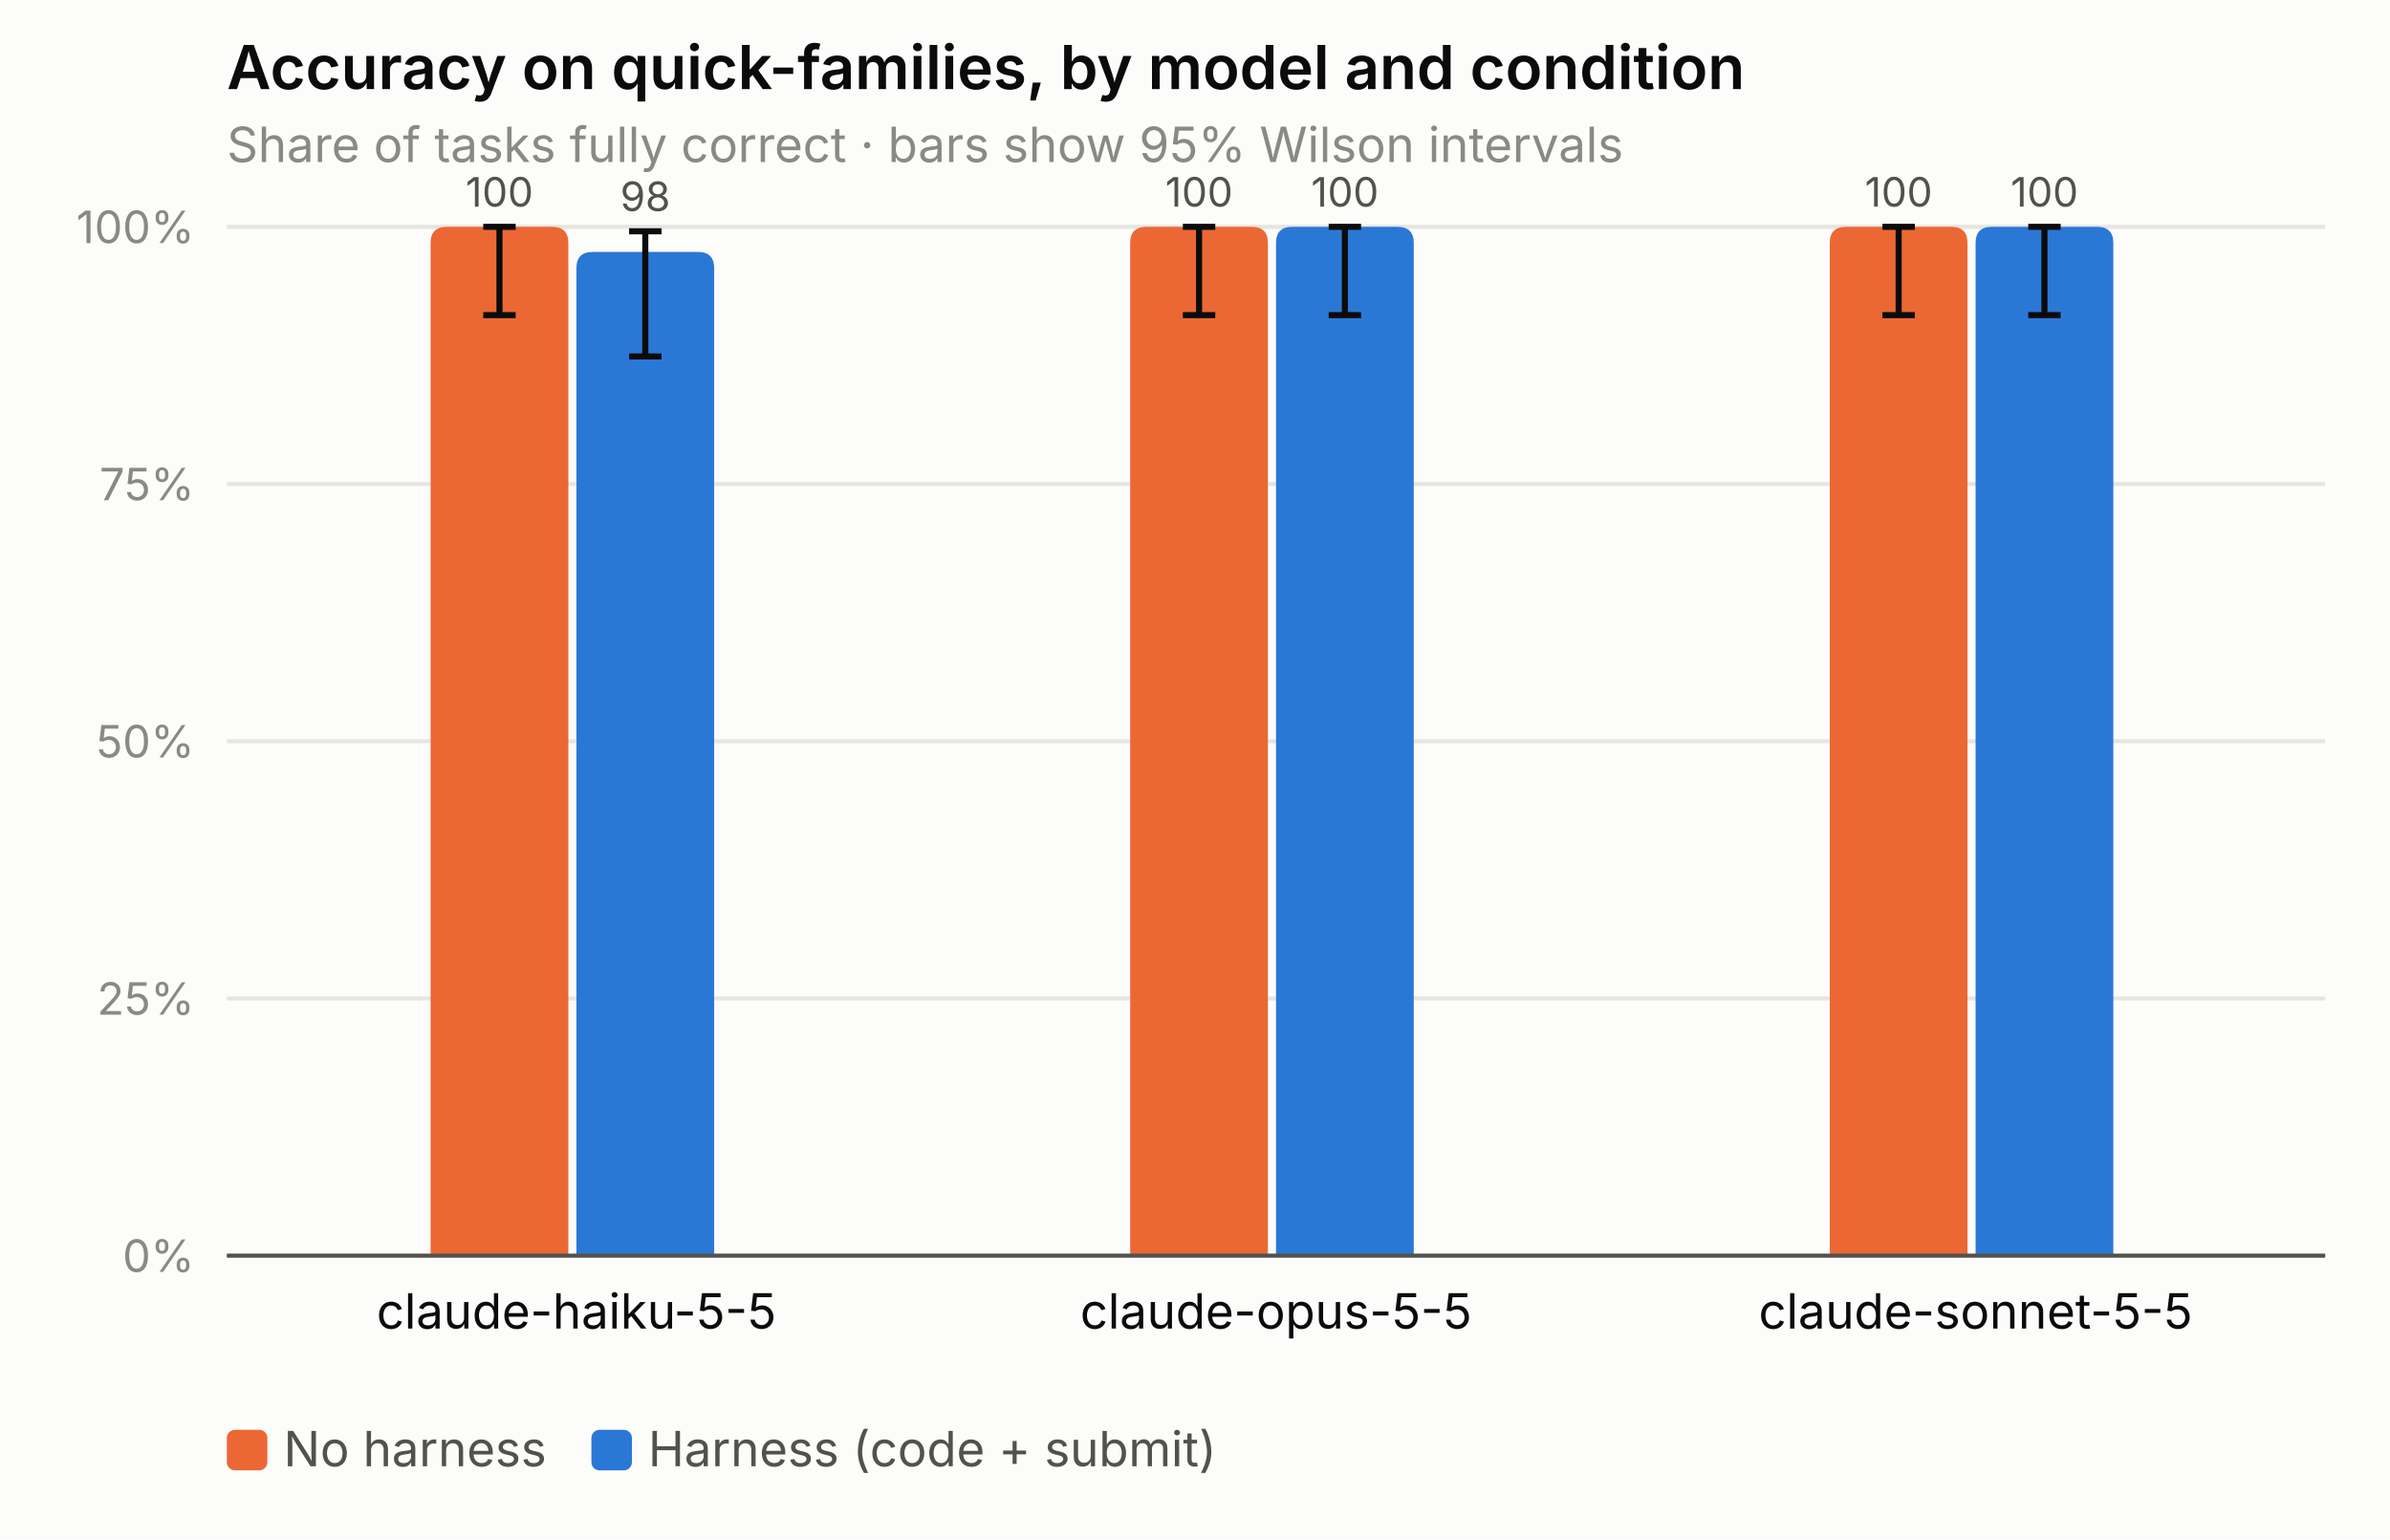
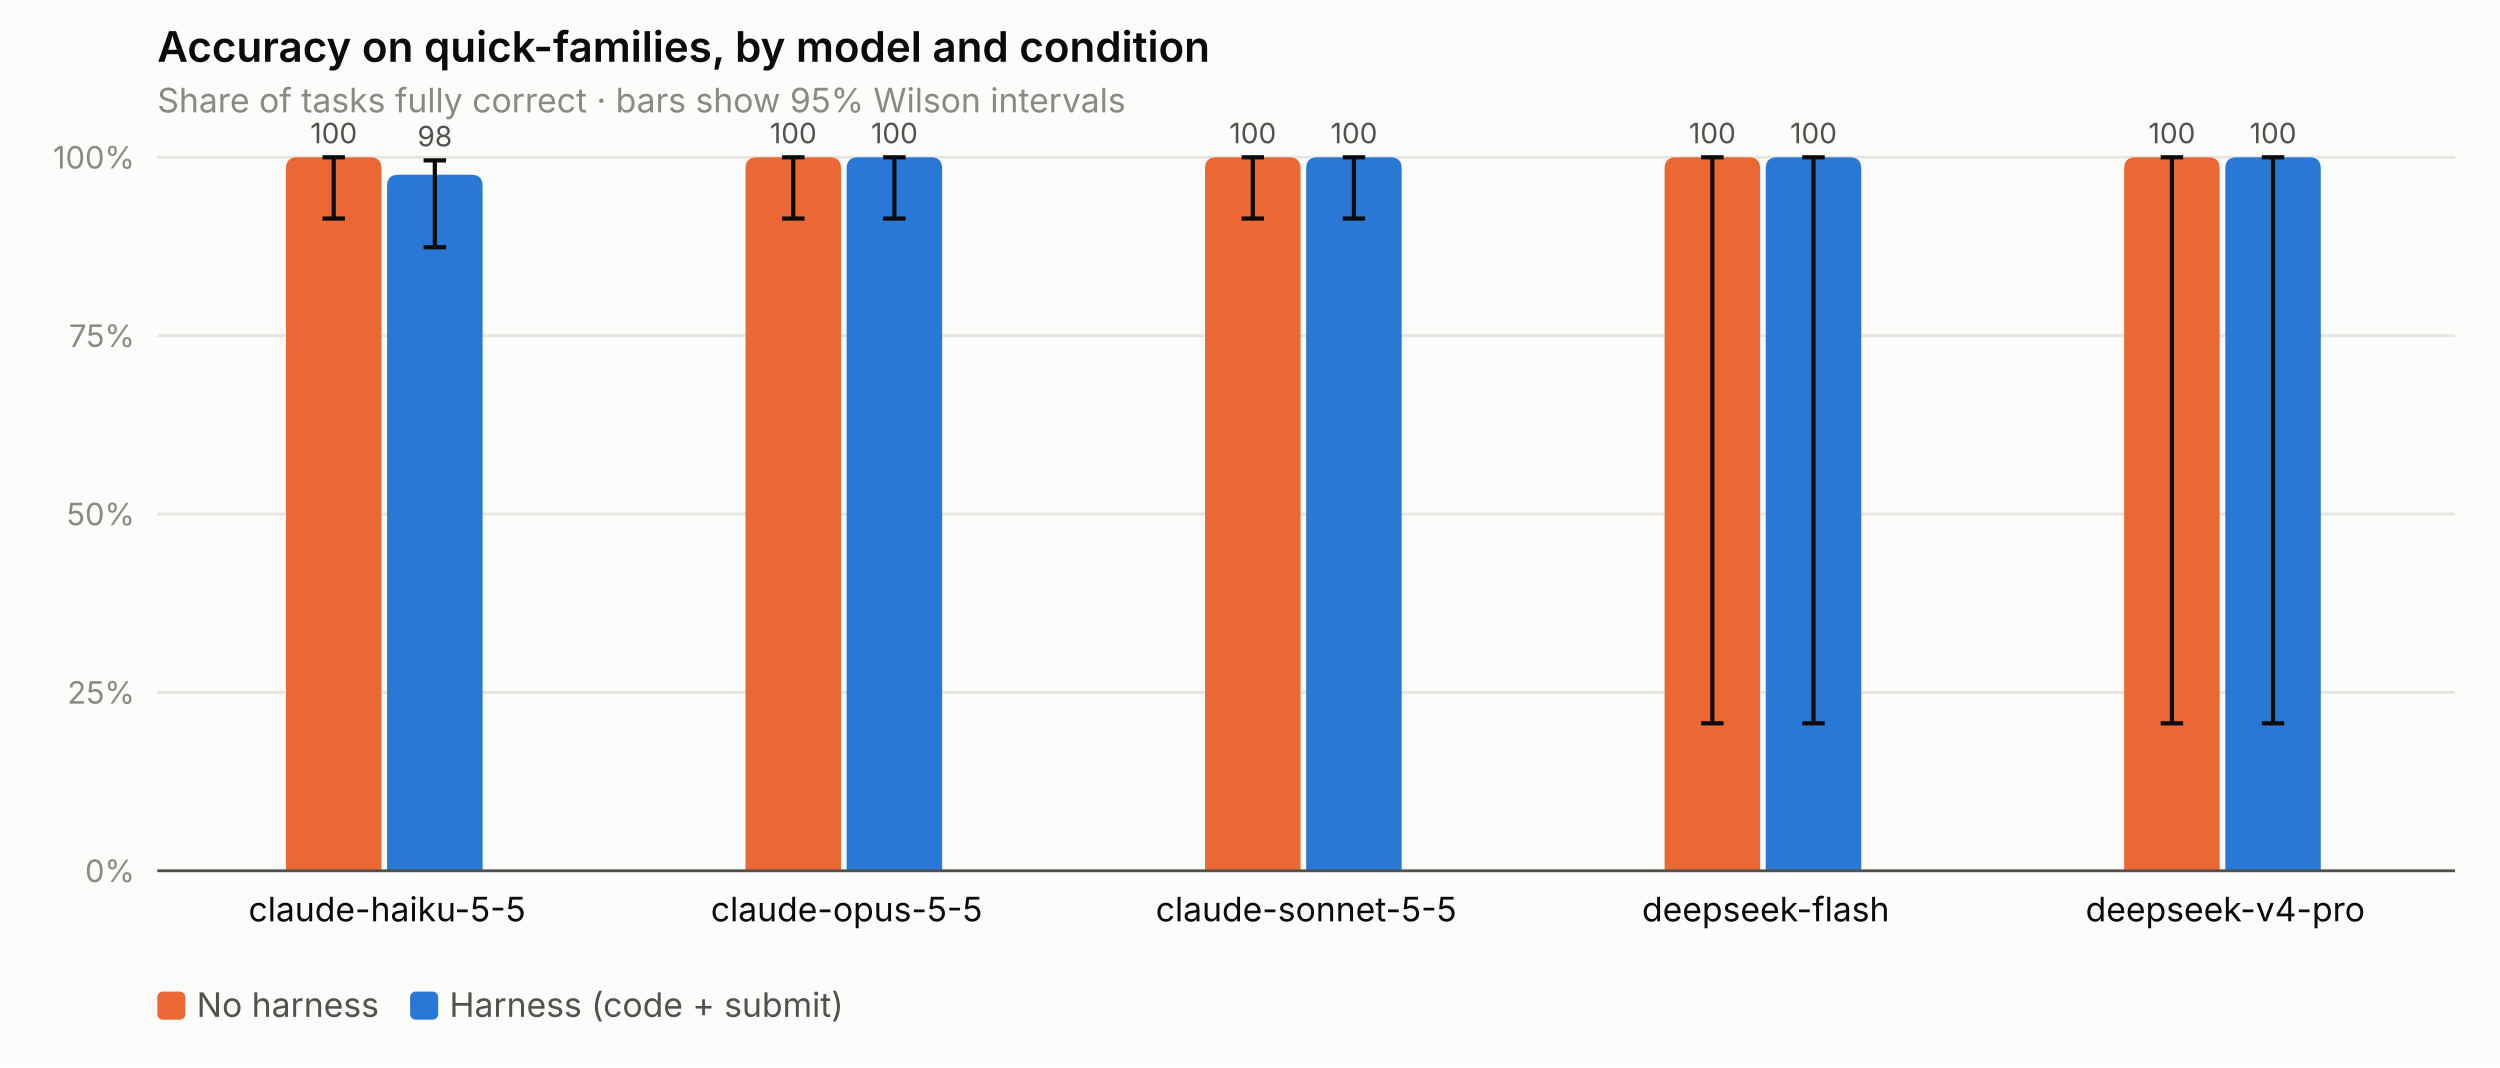
- <svg xmlns="http://www.w3.org/2000/svg" viewBox="0 0 590 380" width="590" height="380" role="img" font-family="Inter, Helvetica, Arial, sans-serif" font-size="12">
-   <rect width="590" height="380" fill="#fcfcfb" />
+ <svg xmlns="http://www.w3.org/2000/svg" viewBox="0 0 890 380" width="890" height="380" role="img" font-family="Inter, Helvetica, Arial, sans-serif" font-size="12">
+   <rect width="890" height="380" fill="#fcfcfb" />
  <text x="56.0" y="22.0" font-size="15" fill="#0b0b0b" text-anchor="start" font-weight="600">Accuracy on quick-families, by model and condition</text>
  <text x="56.0" y="40.0" font-size="12" fill="#8a8984" text-anchor="start" font-weight="normal">Share of tasks fully correct · bars show 95% Wilson intervals</text>
-   <line x1="56" x2="574" y1="310.0" y2="310.0" stroke="#e6e5e0" stroke-width="1" />
+   <line x1="56" x2="874" y1="310.0" y2="310.0" stroke="#e6e5e0" stroke-width="1" />
  <text x="48.0" y="314.0" font-size="11" fill="#8a8984" text-anchor="end" font-weight="normal">0%</text>
-   <line x1="56" x2="574" y1="246.5" y2="246.5" stroke="#e6e5e0" stroke-width="1" />
+   <line x1="56" x2="874" y1="246.5" y2="246.5" stroke="#e6e5e0" stroke-width="1" />
  <text x="48.0" y="250.5" font-size="11" fill="#8a8984" text-anchor="end" font-weight="normal">25%</text>
-   <line x1="56" x2="574" y1="183.0" y2="183.0" stroke="#e6e5e0" stroke-width="1" />
+   <line x1="56" x2="874" y1="183.0" y2="183.0" stroke="#e6e5e0" stroke-width="1" />
  <text x="48.0" y="187.0" font-size="11" fill="#8a8984" text-anchor="end" font-weight="normal">50%</text>
-   <line x1="56" x2="574" y1="119.5" y2="119.5" stroke="#e6e5e0" stroke-width="1" />
+   <line x1="56" x2="874" y1="119.5" y2="119.5" stroke="#e6e5e0" stroke-width="1" />
  <text x="48.0" y="123.5" font-size="11" fill="#8a8984" text-anchor="end" font-weight="normal">75%</text>
-   <line x1="56" x2="574" y1="56.0" y2="56.0" stroke="#e6e5e0" stroke-width="1" />
+   <line x1="56" x2="874" y1="56.0" y2="56.0" stroke="#e6e5e0" stroke-width="1" />
  <text x="48.0" y="60.0" font-size="11" fill="#8a8984" text-anchor="end" font-weight="normal">100%</text>
-   <path d="M106.3,310.0 V60.0 Q106.3,56.0 110.3,56.0 H136.3 Q140.3,56.0 140.3,60.0 V310.0 Z" fill="#eb6834" />
-   <line x1="123.3" x2="123.3" y1="77.8" y2="56.0" stroke="#0b0b0b" stroke-width="1.5" />
-   <line x1="119.3" x2="127.3" y1="77.8" y2="77.8" stroke="#0b0b0b" stroke-width="1.5" />
-   <line x1="119.3" x2="127.3" y1="56.0" y2="56.0" stroke="#0b0b0b" stroke-width="1.5" />
-   <text x="123.3" y="51.0" font-size="10" fill="#52514e" text-anchor="middle" font-weight="normal">100</text>
-   <path d="M142.3,310.0 V66.2 Q142.3,62.2 146.3,62.2 H172.3 Q176.3,62.2 176.3,66.2 V310.0 Z" fill="#2a78d6" />
-   <line x1="159.3" x2="159.3" y1="88.0" y2="57.1" stroke="#0b0b0b" stroke-width="1.5" />
-   <line x1="155.3" x2="163.3" y1="88.0" y2="88.0" stroke="#0b0b0b" stroke-width="1.5" />
-   <line x1="155.3" x2="163.3" y1="57.1" y2="57.1" stroke="#0b0b0b" stroke-width="1.5" />
-   <text x="159.3" y="52.1" font-size="10" fill="#52514e" text-anchor="middle" font-weight="normal">98</text>
-   <text x="142.3" y="328.0" font-size="12" fill="#0b0b0b" text-anchor="middle" font-weight="normal">claude-haiku-5-5</text>
-   <path d="M279.0,310.0 V60.0 Q279.0,56.0 283.0,56.0 H309.0 Q313.0,56.0 313.0,60.0 V310.0 Z" fill="#eb6834" />
-   <line x1="296.0" x2="296.0" y1="77.8" y2="56.0" stroke="#0b0b0b" stroke-width="1.5" />
-   <line x1="292.0" x2="300.0" y1="77.8" y2="77.8" stroke="#0b0b0b" stroke-width="1.5" />
-   <line x1="292.0" x2="300.0" y1="56.0" y2="56.0" stroke="#0b0b0b" stroke-width="1.5" />
-   <text x="296.0" y="51.0" font-size="10" fill="#52514e" text-anchor="middle" font-weight="normal">100</text>
-   <path d="M315.0,310.0 V60.0 Q315.0,56.0 319.0,56.0 H345.0 Q349.0,56.0 349.0,60.0 V310.0 Z" fill="#2a78d6" />
-   <line x1="332.0" x2="332.0" y1="77.8" y2="56.0" stroke="#0b0b0b" stroke-width="1.5" />
-   <line x1="328.0" x2="336.0" y1="77.8" y2="77.8" stroke="#0b0b0b" stroke-width="1.5" />
-   <line x1="328.0" x2="336.0" y1="56.0" y2="56.0" stroke="#0b0b0b" stroke-width="1.5" />
-   <text x="332.0" y="51.0" font-size="10" fill="#52514e" text-anchor="middle" font-weight="normal">100</text>
-   <text x="315.0" y="328.0" font-size="12" fill="#0b0b0b" text-anchor="middle" font-weight="normal">claude-opus-5-5</text>
-   <path d="M451.7,310.0 V60.0 Q451.7,56.0 455.7,56.0 H481.7 Q485.7,56.0 485.7,60.0 V310.0 Z" fill="#eb6834" />
-   <line x1="468.7" x2="468.7" y1="77.8" y2="56.0" stroke="#0b0b0b" stroke-width="1.5" />
-   <line x1="464.7" x2="472.7" y1="77.8" y2="77.8" stroke="#0b0b0b" stroke-width="1.5" />
-   <line x1="464.7" x2="472.7" y1="56.0" y2="56.0" stroke="#0b0b0b" stroke-width="1.5" />
-   <text x="468.7" y="51.0" font-size="10" fill="#52514e" text-anchor="middle" font-weight="normal">100</text>
-   <path d="M487.7,310.0 V60.0 Q487.7,56.0 491.7,56.0 H517.7 Q521.7,56.0 521.7,60.0 V310.0 Z" fill="#2a78d6" />
-   <line x1="504.7" x2="504.7" y1="77.8" y2="56.0" stroke="#0b0b0b" stroke-width="1.5" />
-   <line x1="500.7" x2="508.7" y1="77.8" y2="77.8" stroke="#0b0b0b" stroke-width="1.5" />
-   <line x1="500.7" x2="508.7" y1="56.0" y2="56.0" stroke="#0b0b0b" stroke-width="1.5" />
-   <text x="504.7" y="51.0" font-size="10" fill="#52514e" text-anchor="middle" font-weight="normal">100</text>
-   <text x="487.7" y="328.0" font-size="12" fill="#0b0b0b" text-anchor="middle" font-weight="normal">claude-sonnet-5-5</text>
-   <line x1="56" x2="574" y1="310.0" y2="310.0" stroke="#52514e" stroke-width="1" />
+   <path d="M101.8,310.0 V60.0 Q101.8,56.0 105.8,56.0 H131.8 Q135.8,56.0 135.8,60.0 V310.0 Z" fill="#eb6834" />
+   <line x1="118.8" x2="118.8" y1="77.8" y2="56.0" stroke="#0b0b0b" stroke-width="1.5" />
+   <line x1="114.8" x2="122.8" y1="77.8" y2="77.8" stroke="#0b0b0b" stroke-width="1.5" />
+   <line x1="114.8" x2="122.8" y1="56.0" y2="56.0" stroke="#0b0b0b" stroke-width="1.5" />
+   <text x="118.8" y="51.0" font-size="10" fill="#52514e" text-anchor="middle" font-weight="normal">100</text>
+   <path d="M137.8,310.0 V66.2 Q137.8,62.2 141.8,62.2 H167.8 Q171.8,62.2 171.8,66.2 V310.0 Z" fill="#2a78d6" />
+   <line x1="154.8" x2="154.8" y1="88.0" y2="57.1" stroke="#0b0b0b" stroke-width="1.5" />
+   <line x1="150.8" x2="158.8" y1="88.0" y2="88.0" stroke="#0b0b0b" stroke-width="1.5" />
+   <line x1="150.8" x2="158.8" y1="57.1" y2="57.1" stroke="#0b0b0b" stroke-width="1.5" />
+   <text x="154.8" y="52.1" font-size="10" fill="#52514e" text-anchor="middle" font-weight="normal">98</text>
+   <text x="137.8" y="328.0" font-size="12" fill="#0b0b0b" text-anchor="middle" font-weight="normal">claude-haiku-5-5</text>
+   <path d="M265.4,310.0 V60.0 Q265.4,56.0 269.4,56.0 H295.4 Q299.4,56.0 299.4,60.0 V310.0 Z" fill="#eb6834" />
+   <line x1="282.4" x2="282.4" y1="77.8" y2="56.0" stroke="#0b0b0b" stroke-width="1.5" />
+   <line x1="278.4" x2="286.4" y1="77.8" y2="77.8" stroke="#0b0b0b" stroke-width="1.5" />
+   <line x1="278.4" x2="286.4" y1="56.0" y2="56.0" stroke="#0b0b0b" stroke-width="1.5" />
+   <text x="282.4" y="51.0" font-size="10" fill="#52514e" text-anchor="middle" font-weight="normal">100</text>
+   <path d="M301.4,310.0 V60.0 Q301.4,56.0 305.4,56.0 H331.4 Q335.4,56.0 335.4,60.0 V310.0 Z" fill="#2a78d6" />
+   <line x1="318.4" x2="318.4" y1="77.8" y2="56.0" stroke="#0b0b0b" stroke-width="1.5" />
+   <line x1="314.4" x2="322.4" y1="77.8" y2="77.8" stroke="#0b0b0b" stroke-width="1.5" />
+   <line x1="314.4" x2="322.4" y1="56.0" y2="56.0" stroke="#0b0b0b" stroke-width="1.5" />
+   <text x="318.4" y="51.0" font-size="10" fill="#52514e" text-anchor="middle" font-weight="normal">100</text>
+   <text x="301.4" y="328.0" font-size="12" fill="#0b0b0b" text-anchor="middle" font-weight="normal">claude-opus-5-5</text>
+   <path d="M429.0,310.0 V60.0 Q429.0,56.0 433.0,56.0 H459.0 Q463.0,56.0 463.0,60.0 V310.0 Z" fill="#eb6834" />
+   <line x1="446.0" x2="446.0" y1="77.8" y2="56.0" stroke="#0b0b0b" stroke-width="1.5" />
+   <line x1="442.0" x2="450.0" y1="77.8" y2="77.8" stroke="#0b0b0b" stroke-width="1.5" />
+   <line x1="442.0" x2="450.0" y1="56.0" y2="56.0" stroke="#0b0b0b" stroke-width="1.5" />
+   <text x="446.0" y="51.0" font-size="10" fill="#52514e" text-anchor="middle" font-weight="normal">100</text>
+   <path d="M465.0,310.0 V60.0 Q465.0,56.0 469.0,56.0 H495.0 Q499.0,56.0 499.0,60.0 V310.0 Z" fill="#2a78d6" />
+   <line x1="482.0" x2="482.0" y1="77.8" y2="56.0" stroke="#0b0b0b" stroke-width="1.5" />
+   <line x1="478.0" x2="486.0" y1="77.8" y2="77.8" stroke="#0b0b0b" stroke-width="1.5" />
+   <line x1="478.0" x2="486.0" y1="56.0" y2="56.0" stroke="#0b0b0b" stroke-width="1.5" />
+   <text x="482.0" y="51.0" font-size="10" fill="#52514e" text-anchor="middle" font-weight="normal">100</text>
+   <text x="465.0" y="328.0" font-size="12" fill="#0b0b0b" text-anchor="middle" font-weight="normal">claude-sonnet-5-5</text>
+   <path d="M592.6,310.0 V60.0 Q592.6,56.0 596.6,56.0 H622.6 Q626.6,56.0 626.6,60.0 V310.0 Z" fill="#eb6834" />
+   <line x1="609.6" x2="609.6" y1="257.5" y2="56.0" stroke="#0b0b0b" stroke-width="1.5" />
+   <line x1="605.6" x2="613.6" y1="257.5" y2="257.5" stroke="#0b0b0b" stroke-width="1.5" />
+   <line x1="605.6" x2="613.6" y1="56.0" y2="56.0" stroke="#0b0b0b" stroke-width="1.5" />
+   <text x="609.6" y="51.0" font-size="10" fill="#52514e" text-anchor="middle" font-weight="normal">100</text>
+   <path d="M628.6,310.0 V60.0 Q628.6,56.0 632.6,56.0 H658.6 Q662.6,56.0 662.6,60.0 V310.0 Z" fill="#2a78d6" />
+   <line x1="645.6" x2="645.6" y1="257.5" y2="56.0" stroke="#0b0b0b" stroke-width="1.5" />
+   <line x1="641.6" x2="649.6" y1="257.5" y2="257.5" stroke="#0b0b0b" stroke-width="1.5" />
+   <line x1="641.6" x2="649.6" y1="56.0" y2="56.0" stroke="#0b0b0b" stroke-width="1.5" />
+   <text x="645.6" y="51.0" font-size="10" fill="#52514e" text-anchor="middle" font-weight="normal">100</text>
+   <text x="628.6" y="328.0" font-size="12" fill="#0b0b0b" text-anchor="middle" font-weight="normal">deepseek-flash</text>
+   <path d="M756.2,310.0 V60.0 Q756.2,56.0 760.2,56.0 H786.2 Q790.2,56.0 790.2,60.0 V310.0 Z" fill="#eb6834" />
+   <line x1="773.2" x2="773.2" y1="257.5" y2="56.0" stroke="#0b0b0b" stroke-width="1.5" />
+   <line x1="769.2" x2="777.2" y1="257.5" y2="257.5" stroke="#0b0b0b" stroke-width="1.5" />
+   <line x1="769.2" x2="777.2" y1="56.0" y2="56.0" stroke="#0b0b0b" stroke-width="1.5" />
+   <text x="773.2" y="51.0" font-size="10" fill="#52514e" text-anchor="middle" font-weight="normal">100</text>
+   <path d="M792.2,310.0 V60.0 Q792.2,56.0 796.2,56.0 H822.2 Q826.2,56.0 826.2,60.0 V310.0 Z" fill="#2a78d6" />
+   <line x1="809.2" x2="809.2" y1="257.5" y2="56.0" stroke="#0b0b0b" stroke-width="1.5" />
+   <line x1="805.2" x2="813.2" y1="257.5" y2="257.5" stroke="#0b0b0b" stroke-width="1.5" />
+   <line x1="805.2" x2="813.2" y1="56.0" y2="56.0" stroke="#0b0b0b" stroke-width="1.5" />
+   <text x="809.2" y="51.0" font-size="10" fill="#52514e" text-anchor="middle" font-weight="normal">100</text>
+   <text x="792.2" y="328.0" font-size="12" fill="#0b0b0b" text-anchor="middle" font-weight="normal">deepseek-v4-pro</text>
+   <line x1="56" x2="874" y1="310.0" y2="310.0" stroke="#52514e" stroke-width="1" />
  <rect x="56" y="353" width="10" height="10" rx="2" fill="#eb6834" />
  <text x="70.0" y="362.0" font-size="12" fill="#52514e" text-anchor="start" font-weight="normal">No harness</text>
  <rect x="146.0" y="353" width="10" height="10" rx="2" fill="#2a78d6" />
  <text x="160.0" y="362.0" font-size="12" fill="#52514e" text-anchor="start" font-weight="normal">Harness (code + submit)</text>
</svg>
